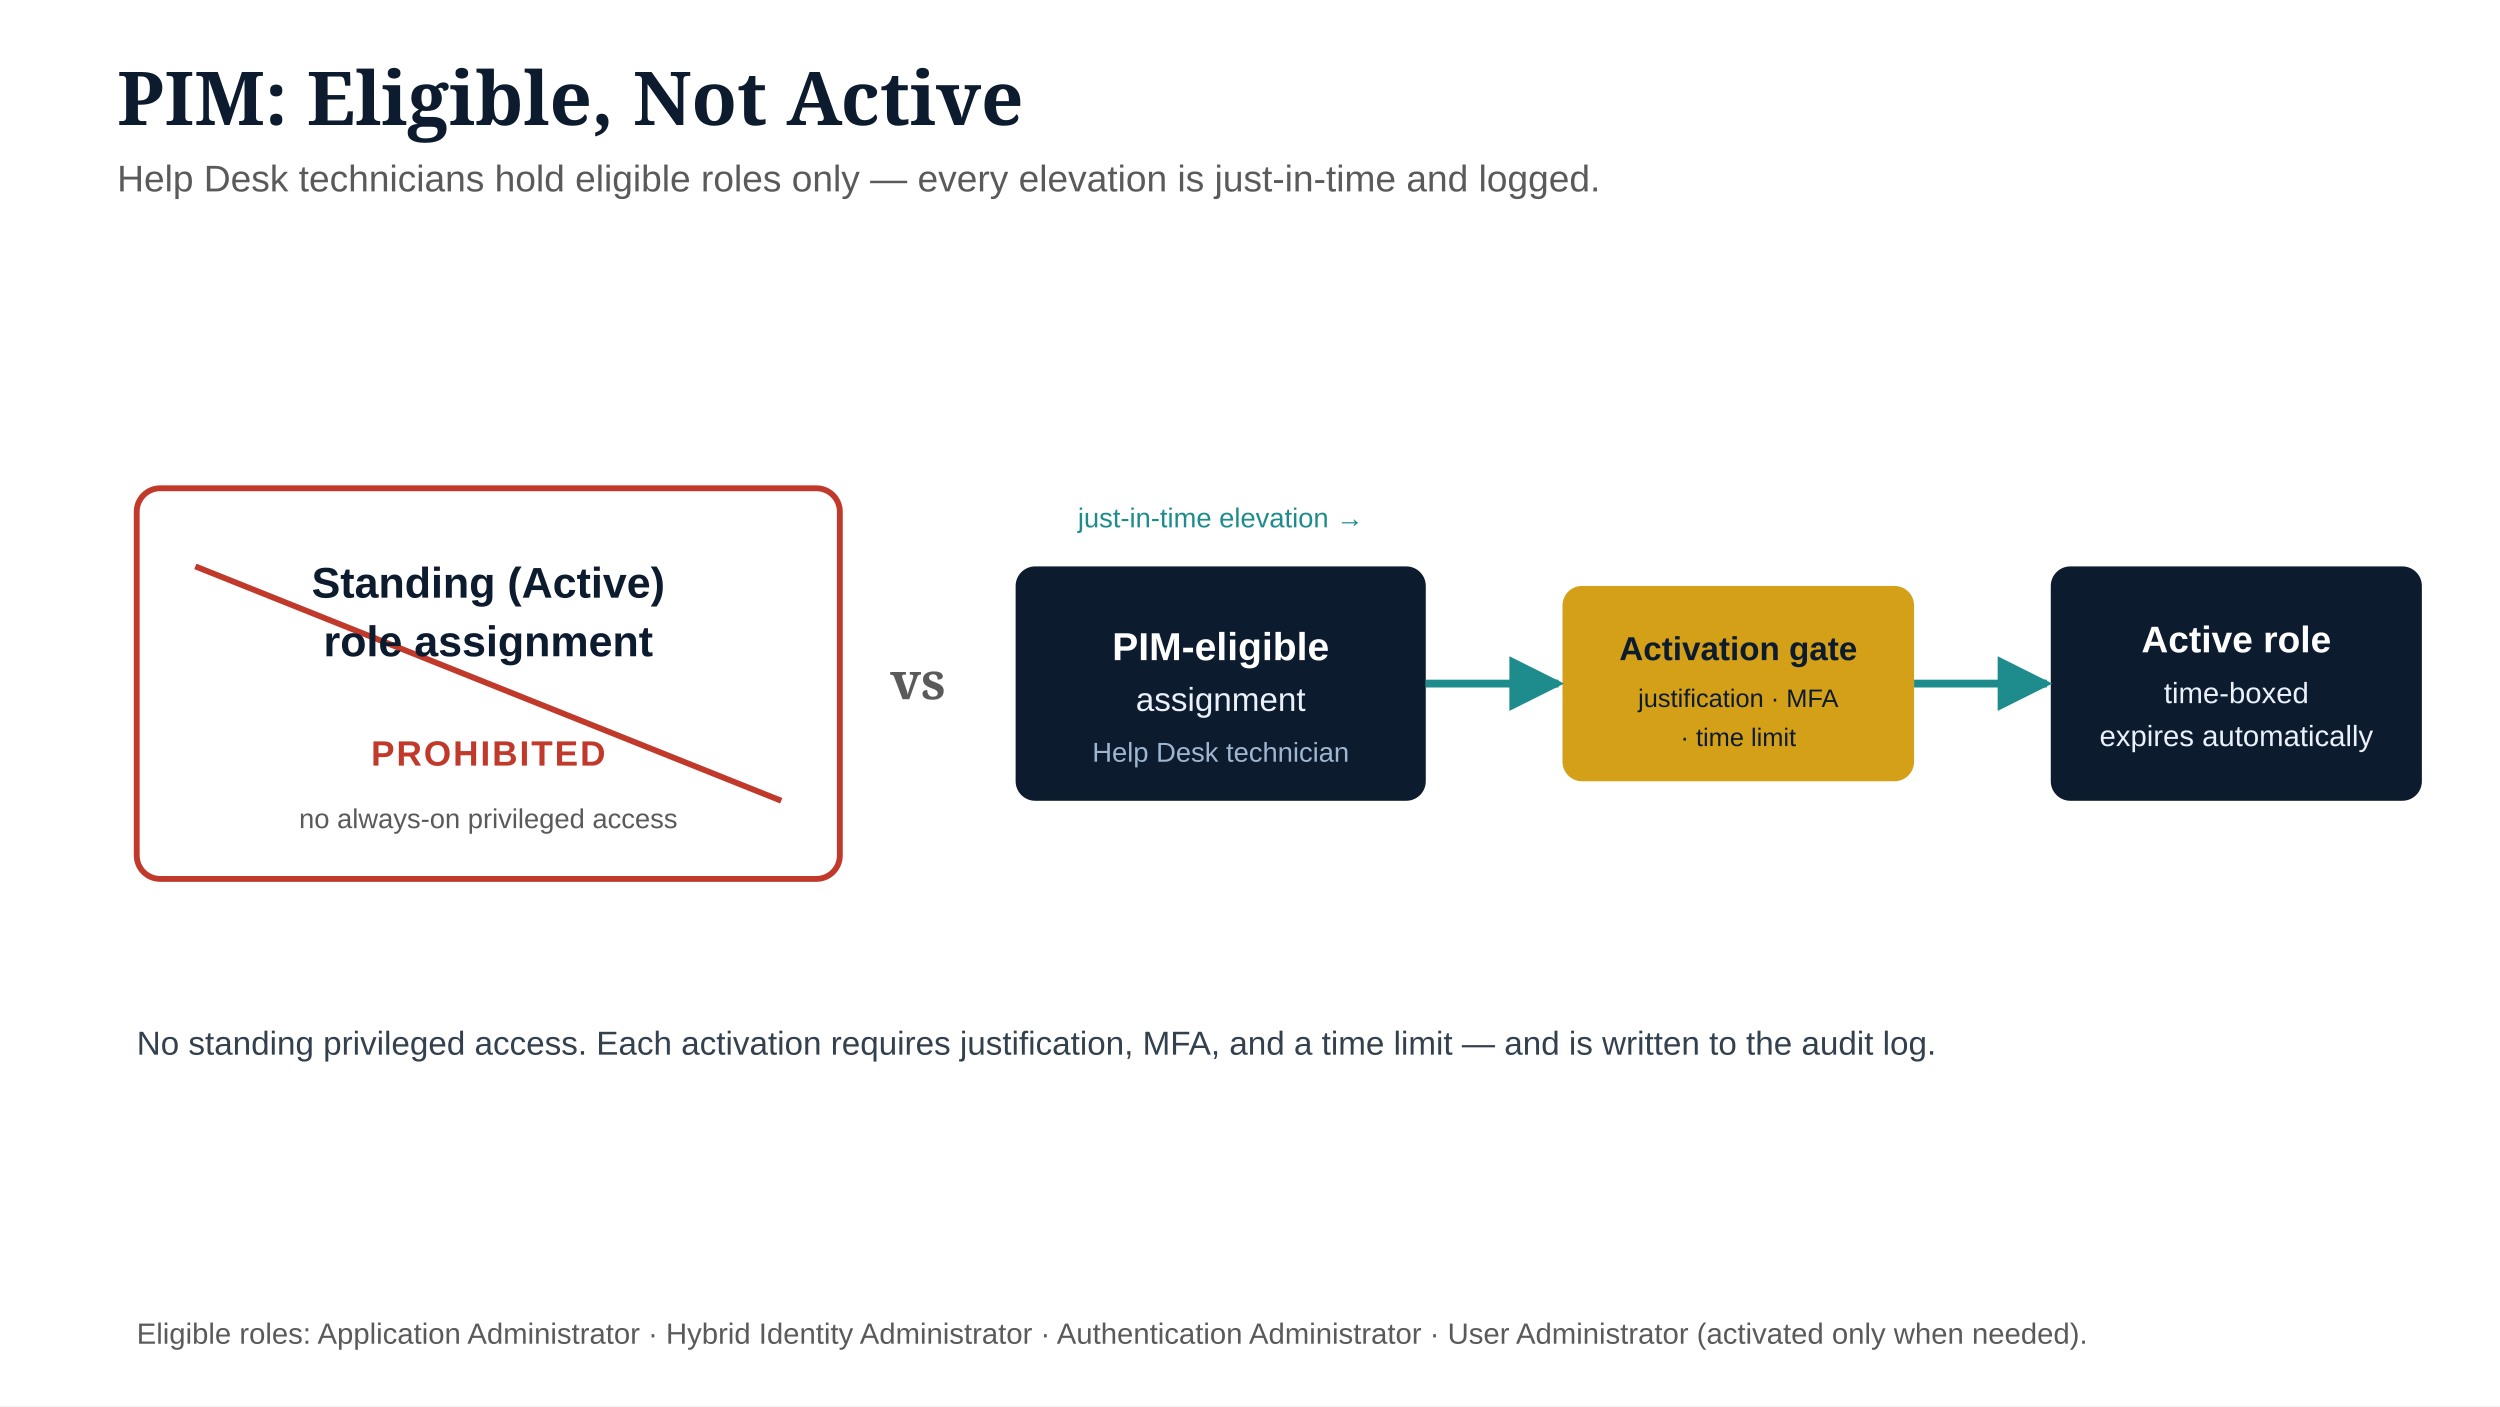
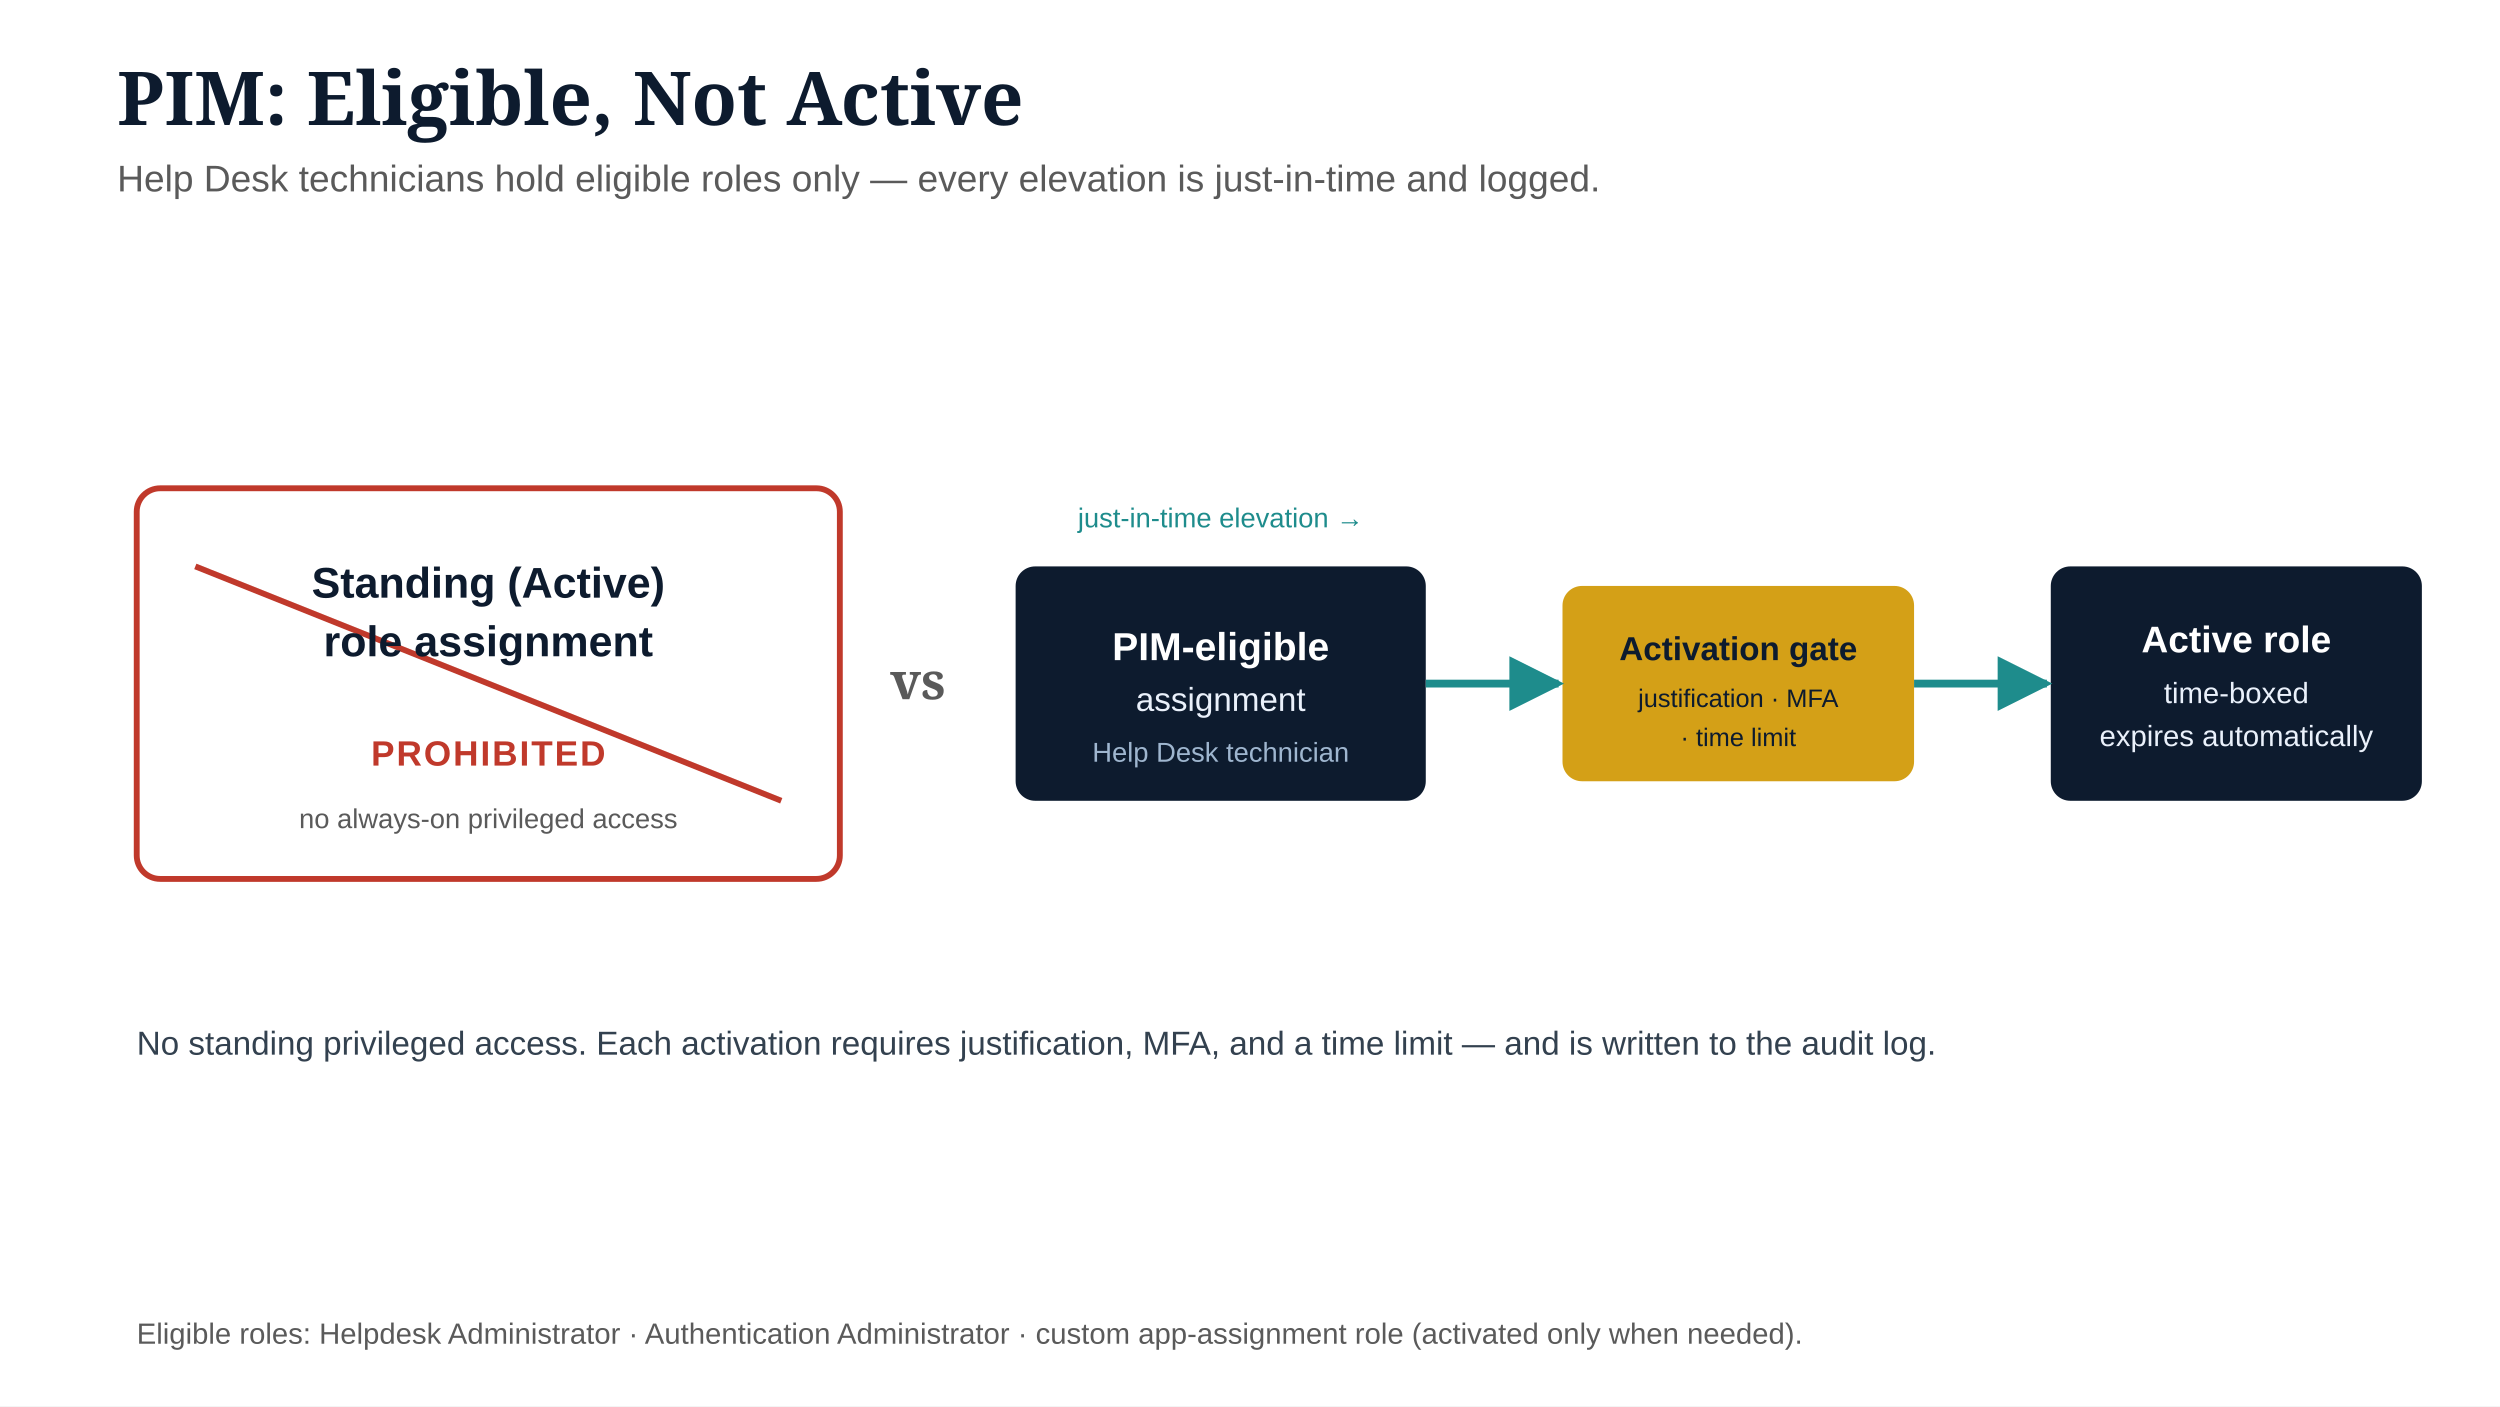
<svg xmlns="http://www.w3.org/2000/svg" viewBox="0 0 1280 720" font-family="Arial, Helvetica, sans-serif">
  <rect x="0" y="0" width="1280" height="720" fill="#FFFFFF" />
  <defs>
    <marker id="arrow-teal" viewBox="0 0 10 10" refX="9" refY="5" markerWidth="7" markerHeight="7" orient="auto-start-reverse">
      <path d="M0,0 L10,5 L0,10 z" fill="#1E8C8C" />
    </marker>
  </defs>
  <text x="60" y="64" font-family="Georgia, serif" font-size="38" font-weight="bold" fill="#0D1B2E">PIM: Eligible, Not Active</text>
  <text x="60" y="98" font-size="19" fill="#5A5A5A">Help Desk technicians hold eligible roles only — every elevation is just-in-time and logged.</text>
  <rect x="70" y="250" width="360" height="200" rx="12" fill="#FFFFFF" stroke="#C0392B" stroke-width="3" />
  <line x1="100" y1="290" x2="400" y2="410" stroke="#C0392B" stroke-width="3" />
  <text x="250" y="306" text-anchor="middle" font-size="22" font-weight="bold" fill="#0D1B2E">Standing (Active)</text>
  <text x="250" y="336" text-anchor="middle" font-size="22" font-weight="bold" fill="#0D1B2E">role assignment</text>
  <text x="250" y="392" text-anchor="middle" font-size="18" font-weight="bold" fill="#C0392B" letter-spacing="1">PROHIBITED</text>
  <text x="250" y="424" text-anchor="middle" font-size="14" fill="#5A5A5A">no always-on privileged access</text>
  <text x="470" y="358" text-anchor="middle" font-family="Georgia, serif" font-size="26" font-weight="bold" fill="#5A5A5A">vs</text>
  <rect x="520" y="290" width="210" height="120" rx="10" fill="#0D1B2E" />
  <text x="625" y="338" text-anchor="middle" font-size="20" font-weight="bold" fill="#FFFFFF">PIM-eligible</text>
  <text x="625" y="364" text-anchor="middle" font-size="17" fill="#EAF1FB">assignment</text>
  <text x="625" y="390" text-anchor="middle" font-size="14" fill="#9FB6CF">Help Desk technician</text>
  <rect x="800" y="300" width="180" height="100" rx="10" fill="#D4A017" />
  <text x="890" y="338" text-anchor="middle" font-size="17" font-weight="bold" fill="#0D1B2E">Activation gate</text>
  <text x="890" y="362" text-anchor="middle" font-size="13" fill="#0D1B2E">justification · MFA</text>
  <text x="890" y="382" text-anchor="middle" font-size="13" fill="#0D1B2E">· time limit</text>
  <rect x="1050" y="290" width="190" height="120" rx="10" fill="#0D1B2E" />
  <text x="1145" y="334" text-anchor="middle" font-size="19" font-weight="bold" fill="#FFFFFF">Active role</text>
  <text x="1145" y="360" text-anchor="middle" font-size="15" fill="#EAF1FB">time-boxed</text>
  <text x="1145" y="382" text-anchor="middle" font-size="15" fill="#EAF1FB">expires automatically</text>
  <line x1="730" y1="350" x2="798" y2="350" stroke="#1E8C8C" stroke-width="4" marker-end="url(#arrow-teal)" />
  <line x1="980" y1="350" x2="1048" y2="350" stroke="#1E8C8C" stroke-width="4" marker-end="url(#arrow-teal)" />
  <text x="625" y="270" text-anchor="middle" font-size="14" fill="#1E8C8C">just-in-time elevation →</text>
  <text x="70" y="540" font-size="17" fill="#33414F">No standing privileged access. Each activation requires justification, MFA, and a time limit — and is written to the audit log.</text>
-   <text x="70" y="688" font-size="15" fill="#5A5A5A">Eligible roles: Application Administrator · Hybrid Identity Administrator · Authentication Administrator · User Administrator (activated only when needed).</text>
+   <text x="70" y="688" font-size="15" fill="#5A5A5A">Eligible roles: Helpdesk Administrator · Authentication Administrator · custom app-assignment role (activated only when needed).</text>
</svg>
